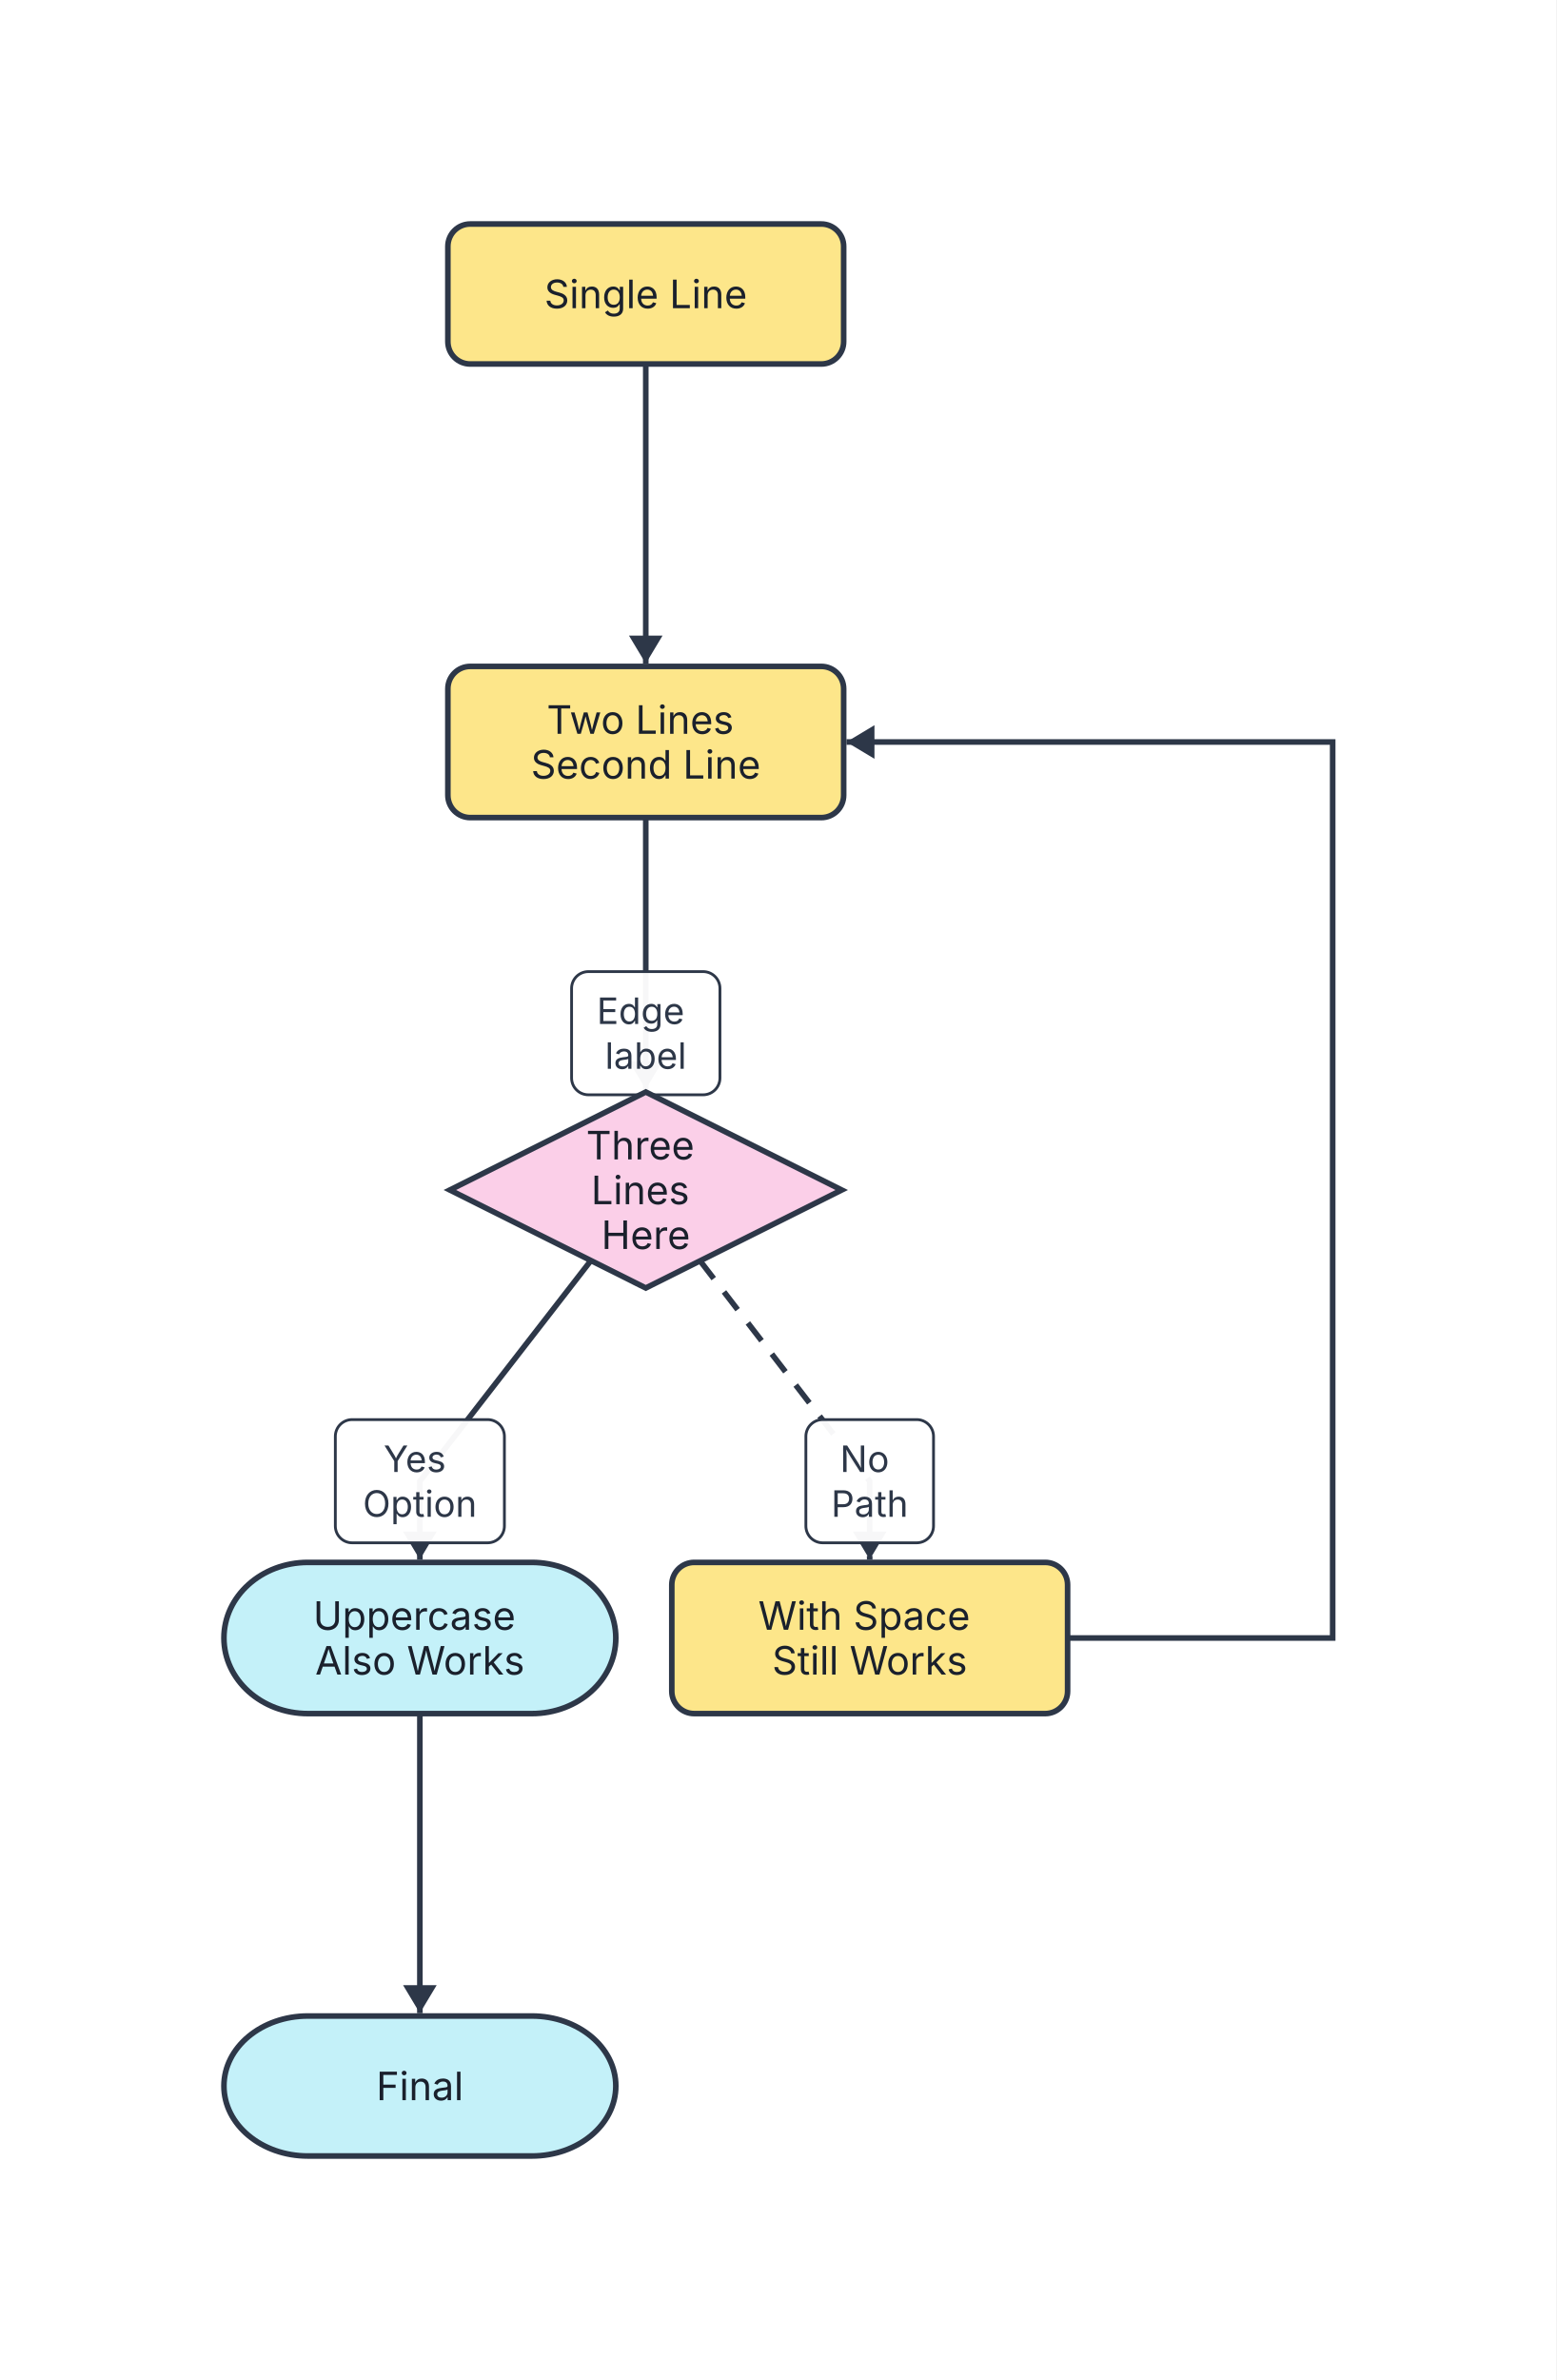
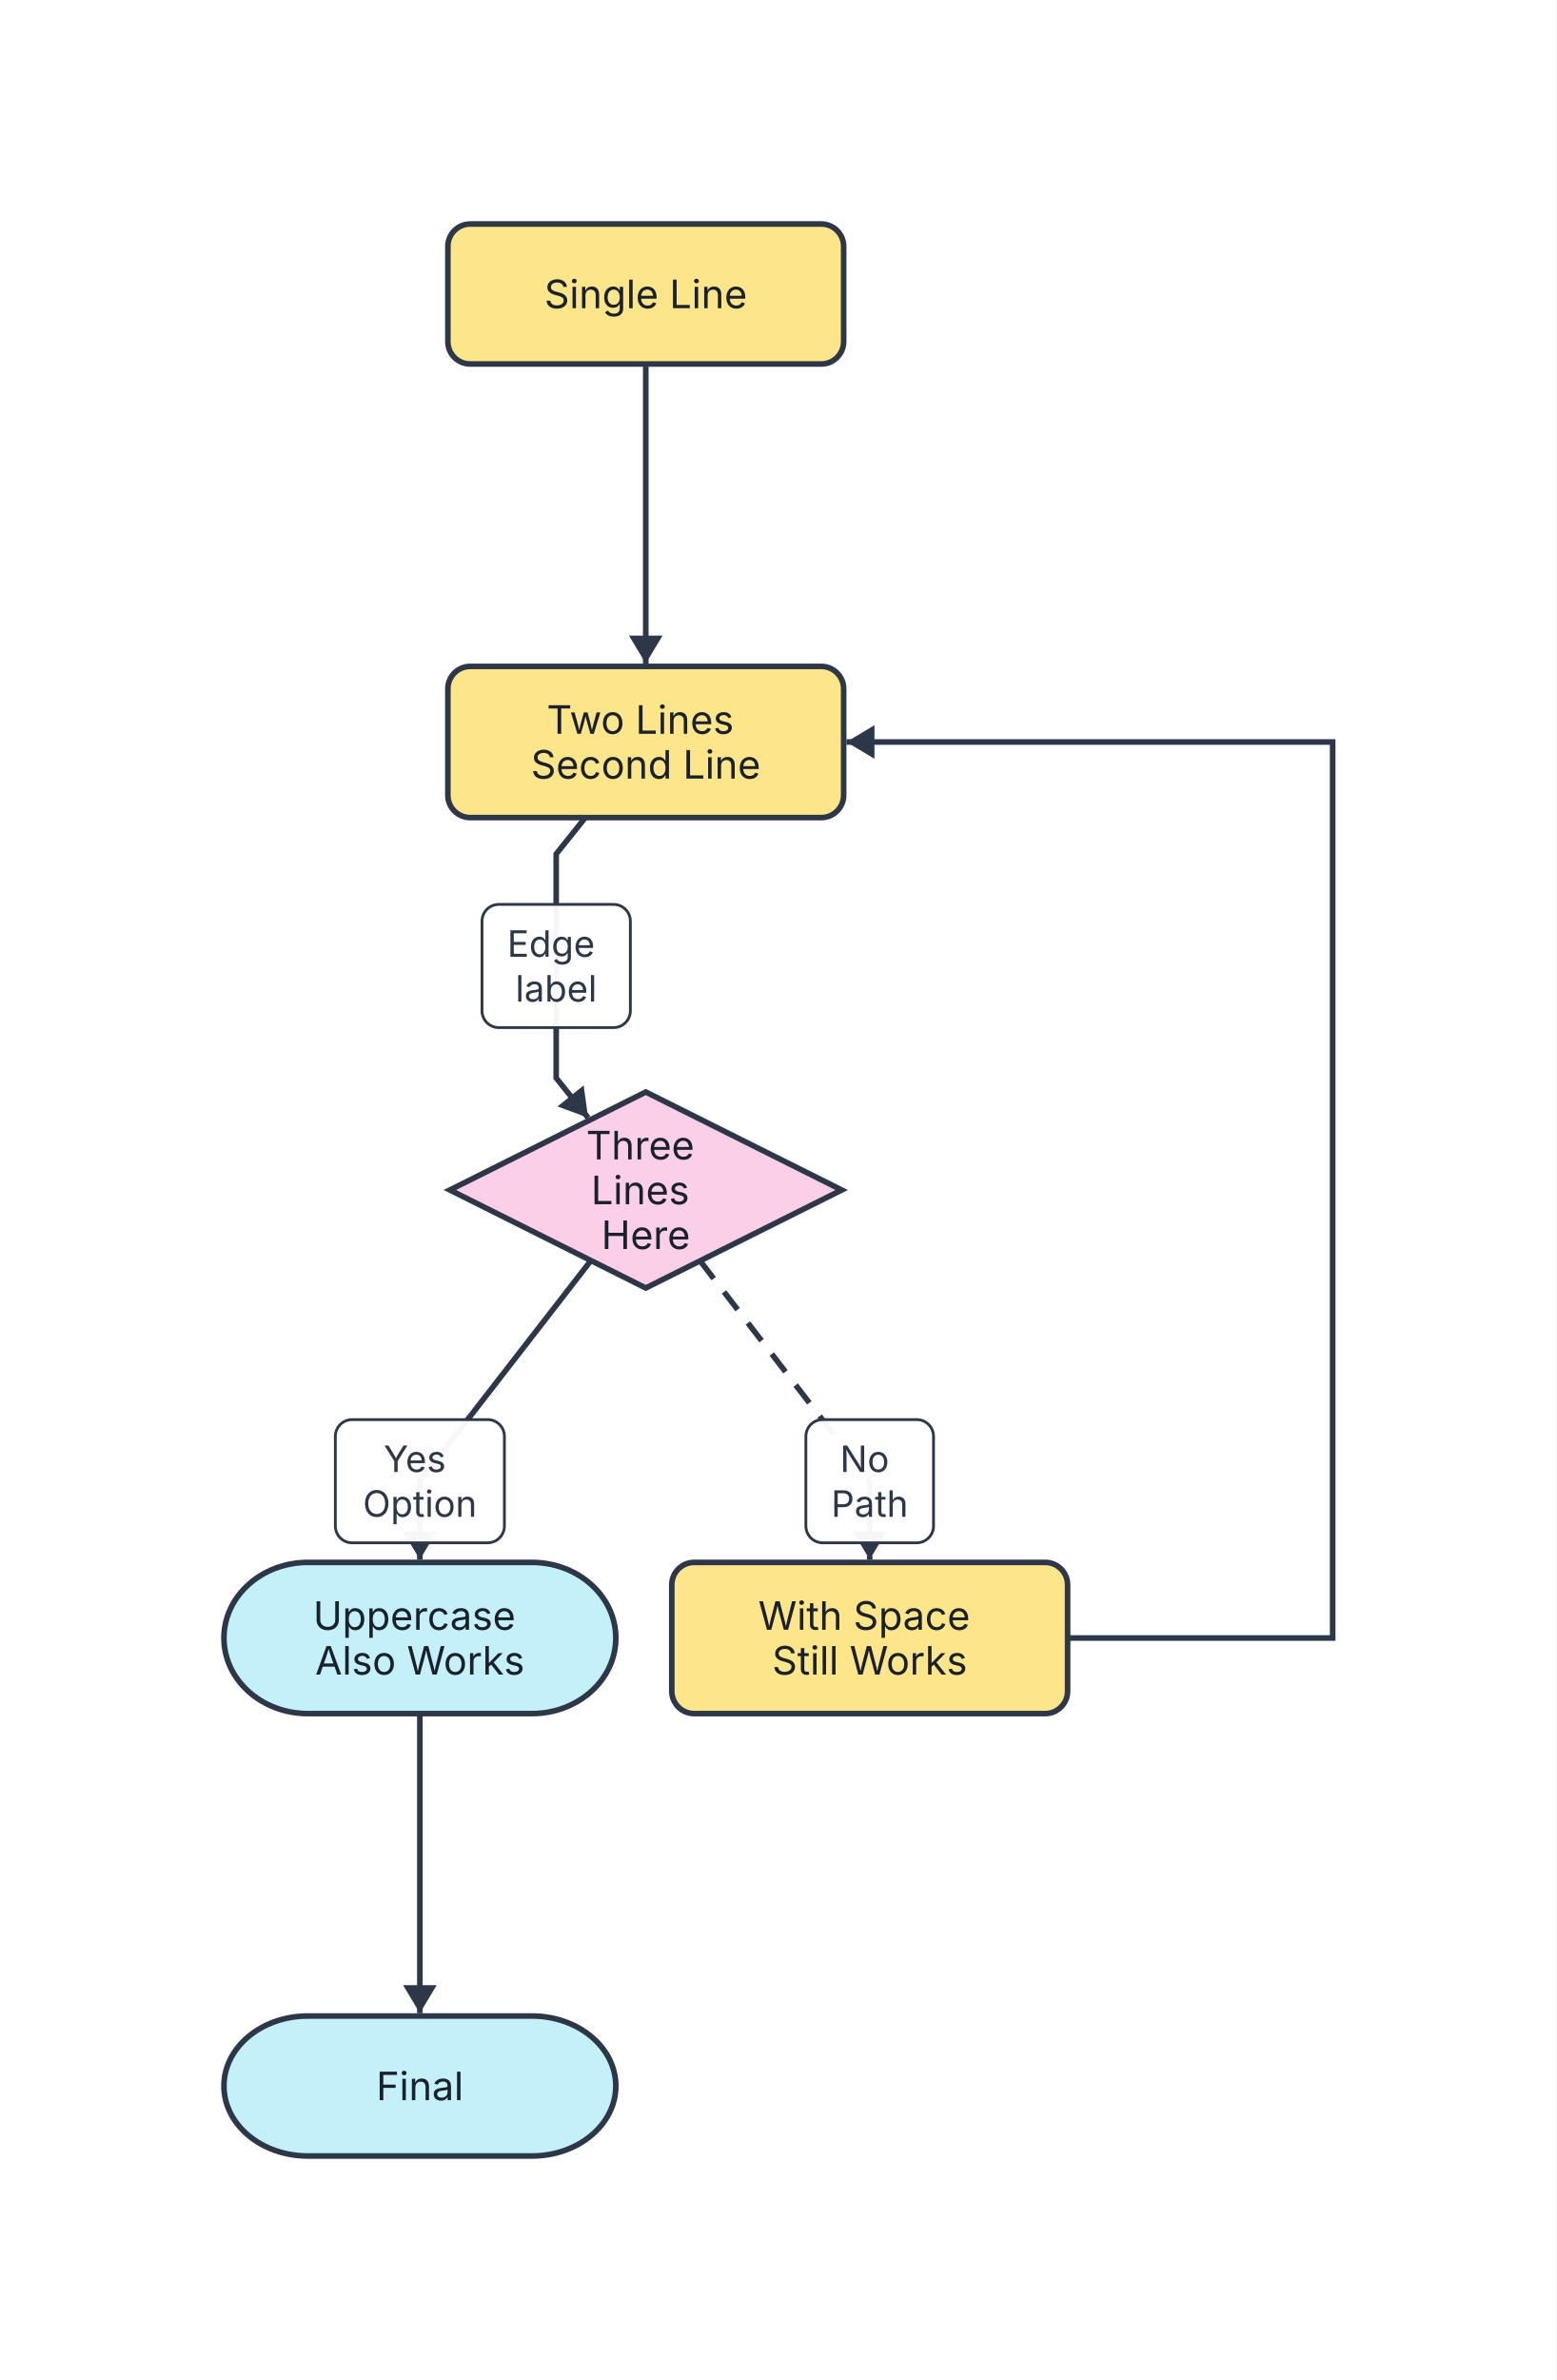
<svg xmlns="http://www.w3.org/2000/svg" width="556" height="850" viewBox="0 0 556 850" font-family="Inter, system-ui, sans-serif">
  <defs>
    <marker id="arrow-end" markerWidth="8" markerHeight="8" refX="6" refY="4" orient="auto" markerUnits="strokeWidth">
      <path d="M1,1 L6,4 L1,7 z" fill="context-stroke" />
    </marker>
    <marker id="arrow-start" markerWidth="8" markerHeight="8" refX="2" refY="4" orient="auto" markerUnits="strokeWidth">
      <path d="M7,1 L2,4 L7,7 z" fill="context-stroke" />
    </marker>
  </defs>
  <rect width="100%" height="100%" fill="white" />
  <g class="edge" data-id="Start --&gt; Process">
    <line x1="230.7" y1="130.0" x2="230.7" y2="237.0" stroke="#2d3748" stroke-width="2" marker-end="url(#arrow-end)" />
  </g>
  <g class="edge" data-id="Process --&gt; Decision">
-     <polyline points="230.7,292.0 230.7,369.0 230.7,389.0" fill="none" stroke="#2d3748" stroke-width="2" marker-end="url(#arrow-end)" />
+     <polyline points="209.1,292.0 198.7,305.0 198.7,345.0 198.7,385.0 210.1,399.2" fill="none" stroke="#2d3748" stroke-width="2" marker-end="url(#arrow-end)" />
    <g pointer-events="none">
-       <rect x="204.2" y="347.0" width="53.0" height="44.0" rx="6" ry="6" fill="white" fill-opacity="0.96" stroke="#2d3748" stroke-width="1" />
-       <text x="230.7" fill="#2d3748" font-size="13" text-anchor="middle">
-         <tspan x="230.7" y="361.0" dominant-baseline="middle">Edge</tspan>
-         <tspan x="230.7" y="377.0" dominant-baseline="middle">label</tspan>
+       <rect x="172.2" y="323.0" width="53.0" height="44.0" rx="6" ry="6" fill="white" fill-opacity="0.96" stroke="#2d3748" stroke-width="1" />
+       <text x="198.7" fill="#2d3748" font-size="13" text-anchor="middle">
+         <tspan x="198.7" y="337.0" dominant-baseline="middle">Edge</tspan>
+         <tspan x="198.7" y="353.0" dominant-baseline="middle">label</tspan>
      </text>
    </g>
  </g>
  <g class="edge" data-id="Decision --&gt; Success">
    <polyline points="211.1,450.2 150.0,529.0 150.0,557.0" fill="none" stroke="#2d3748" stroke-width="2" marker-end="url(#arrow-end)" />
    <g pointer-events="none">
      <rect x="119.8" y="507.0" width="60.4" height="44.0" rx="6" ry="6" fill="white" fill-opacity="0.96" stroke="#2d3748" stroke-width="1" />
      <text x="150.0" fill="#2d3748" font-size="13" text-anchor="middle">
        <tspan x="150.0" y="521.0" dominant-baseline="middle">Yes</tspan>
        <tspan x="150.0" y="537.0" dominant-baseline="middle">Option</tspan>
      </text>
    </g>
  </g>
  <g class="edge" data-id="Decision -.-&gt; Retry">
    <polyline points="250.1,450.3 310.7,529.0 310.7,557.0" fill="none" stroke="#2d3748" stroke-width="2" marker-end="url(#arrow-end)" stroke-dasharray="8 6" />
    <g pointer-events="none">
      <rect x="287.9" y="507.0" width="45.6" height="44.0" rx="6" ry="6" fill="white" fill-opacity="0.96" stroke="#2d3748" stroke-width="1" />
      <text x="310.7" fill="#2d3748" font-size="13" text-anchor="middle">
        <tspan x="310.7" y="521.0" dominant-baseline="middle">No</tspan>
        <tspan x="310.7" y="537.0" dominant-baseline="middle">Path</tspan>
      </text>
    </g>
  </g>
  <g class="edge" data-id="Success --&gt; End">
    <line x1="150.0" y1="612.0" x2="150.0" y2="719.0" stroke="#2d3748" stroke-width="2" marker-end="url(#arrow-end)" />
  </g>
  <g class="edge" data-id="Retry --&gt; Process">
    <polyline points="381.4,585.0 476.1,585.0 476.1,265.0 302.4,265.0" fill="none" stroke="#2d3748" stroke-width="2" marker-end="url(#arrow-end)" />
  </g>
  <g class="node" data-id="Start">
    <rect x="160.0" y="80.0" width="141.4" height="50.0" rx="8" ry="8" fill="#fde68a" stroke="#2d3748" stroke-width="2" />
    <text x="230.7" y="105.0" fill="#1a202c" font-size="14" text-anchor="middle" dominant-baseline="middle">Single Line</text>
  </g>
  <g class="node" data-id="Process">
    <rect x="160.0" y="238.0" width="141.4" height="54.0" rx="8" ry="8" fill="#fde68a" stroke="#2d3748" stroke-width="2" />
    <text x="230.7" fill="#1a202c" font-size="14" text-anchor="middle">
      <tspan x="230.7" y="257.0" dominant-baseline="middle">Two Lines</tspan>
      <tspan x="230.7" y="273.0" dominant-baseline="middle">Second Line</tspan>
    </text>
  </g>
  <g class="node" data-id="Decision">
    <polygon points="230.7,390.0 300.7,425.0 230.7,460.0 160.7,425.0" fill="#fbcfe8" stroke="#2d3748" stroke-width="2" />
    <text x="230.7" fill="#1a202c" font-size="14" text-anchor="middle">
      <tspan x="230.7" y="409.0" dominant-baseline="middle">Three</tspan>
      <tspan x="230.7" y="425.0" dominant-baseline="middle">Lines</tspan>
      <tspan x="230.7" y="441.0" dominant-baseline="middle">Here</tspan>
    </text>
  </g>
  <g class="node" data-id="Success">
    <rect x="80.0" y="558.0" width="140.0" height="54.0" rx="30" ry="30" fill="#c4f1f9" stroke="#2d3748" stroke-width="2" />
    <text x="150.0" fill="#1a202c" font-size="14" text-anchor="middle">
      <tspan x="150.0" y="577.0" dominant-baseline="middle">Uppercase</tspan>
      <tspan x="150.0" y="593.0" dominant-baseline="middle">Also Works</tspan>
    </text>
  </g>
  <g class="node" data-id="Retry">
    <rect x="240.0" y="558.0" width="141.4" height="54.0" rx="8" ry="8" fill="#fde68a" stroke="#2d3748" stroke-width="2" />
    <text x="310.7" fill="#1a202c" font-size="14" text-anchor="middle">
      <tspan x="310.7" y="577.0" dominant-baseline="middle">With Space</tspan>
      <tspan x="310.7" y="593.0" dominant-baseline="middle">Still Works</tspan>
    </text>
  </g>
  <g class="node" data-id="End">
    <rect x="80.0" y="720.0" width="140.0" height="50.0" rx="30" ry="30" fill="#c4f1f9" stroke="#2d3748" stroke-width="2" />
    <text x="150.0" y="745.0" fill="#1a202c" font-size="14" text-anchor="middle" dominant-baseline="middle">Final</text>
  </g>
</svg>
